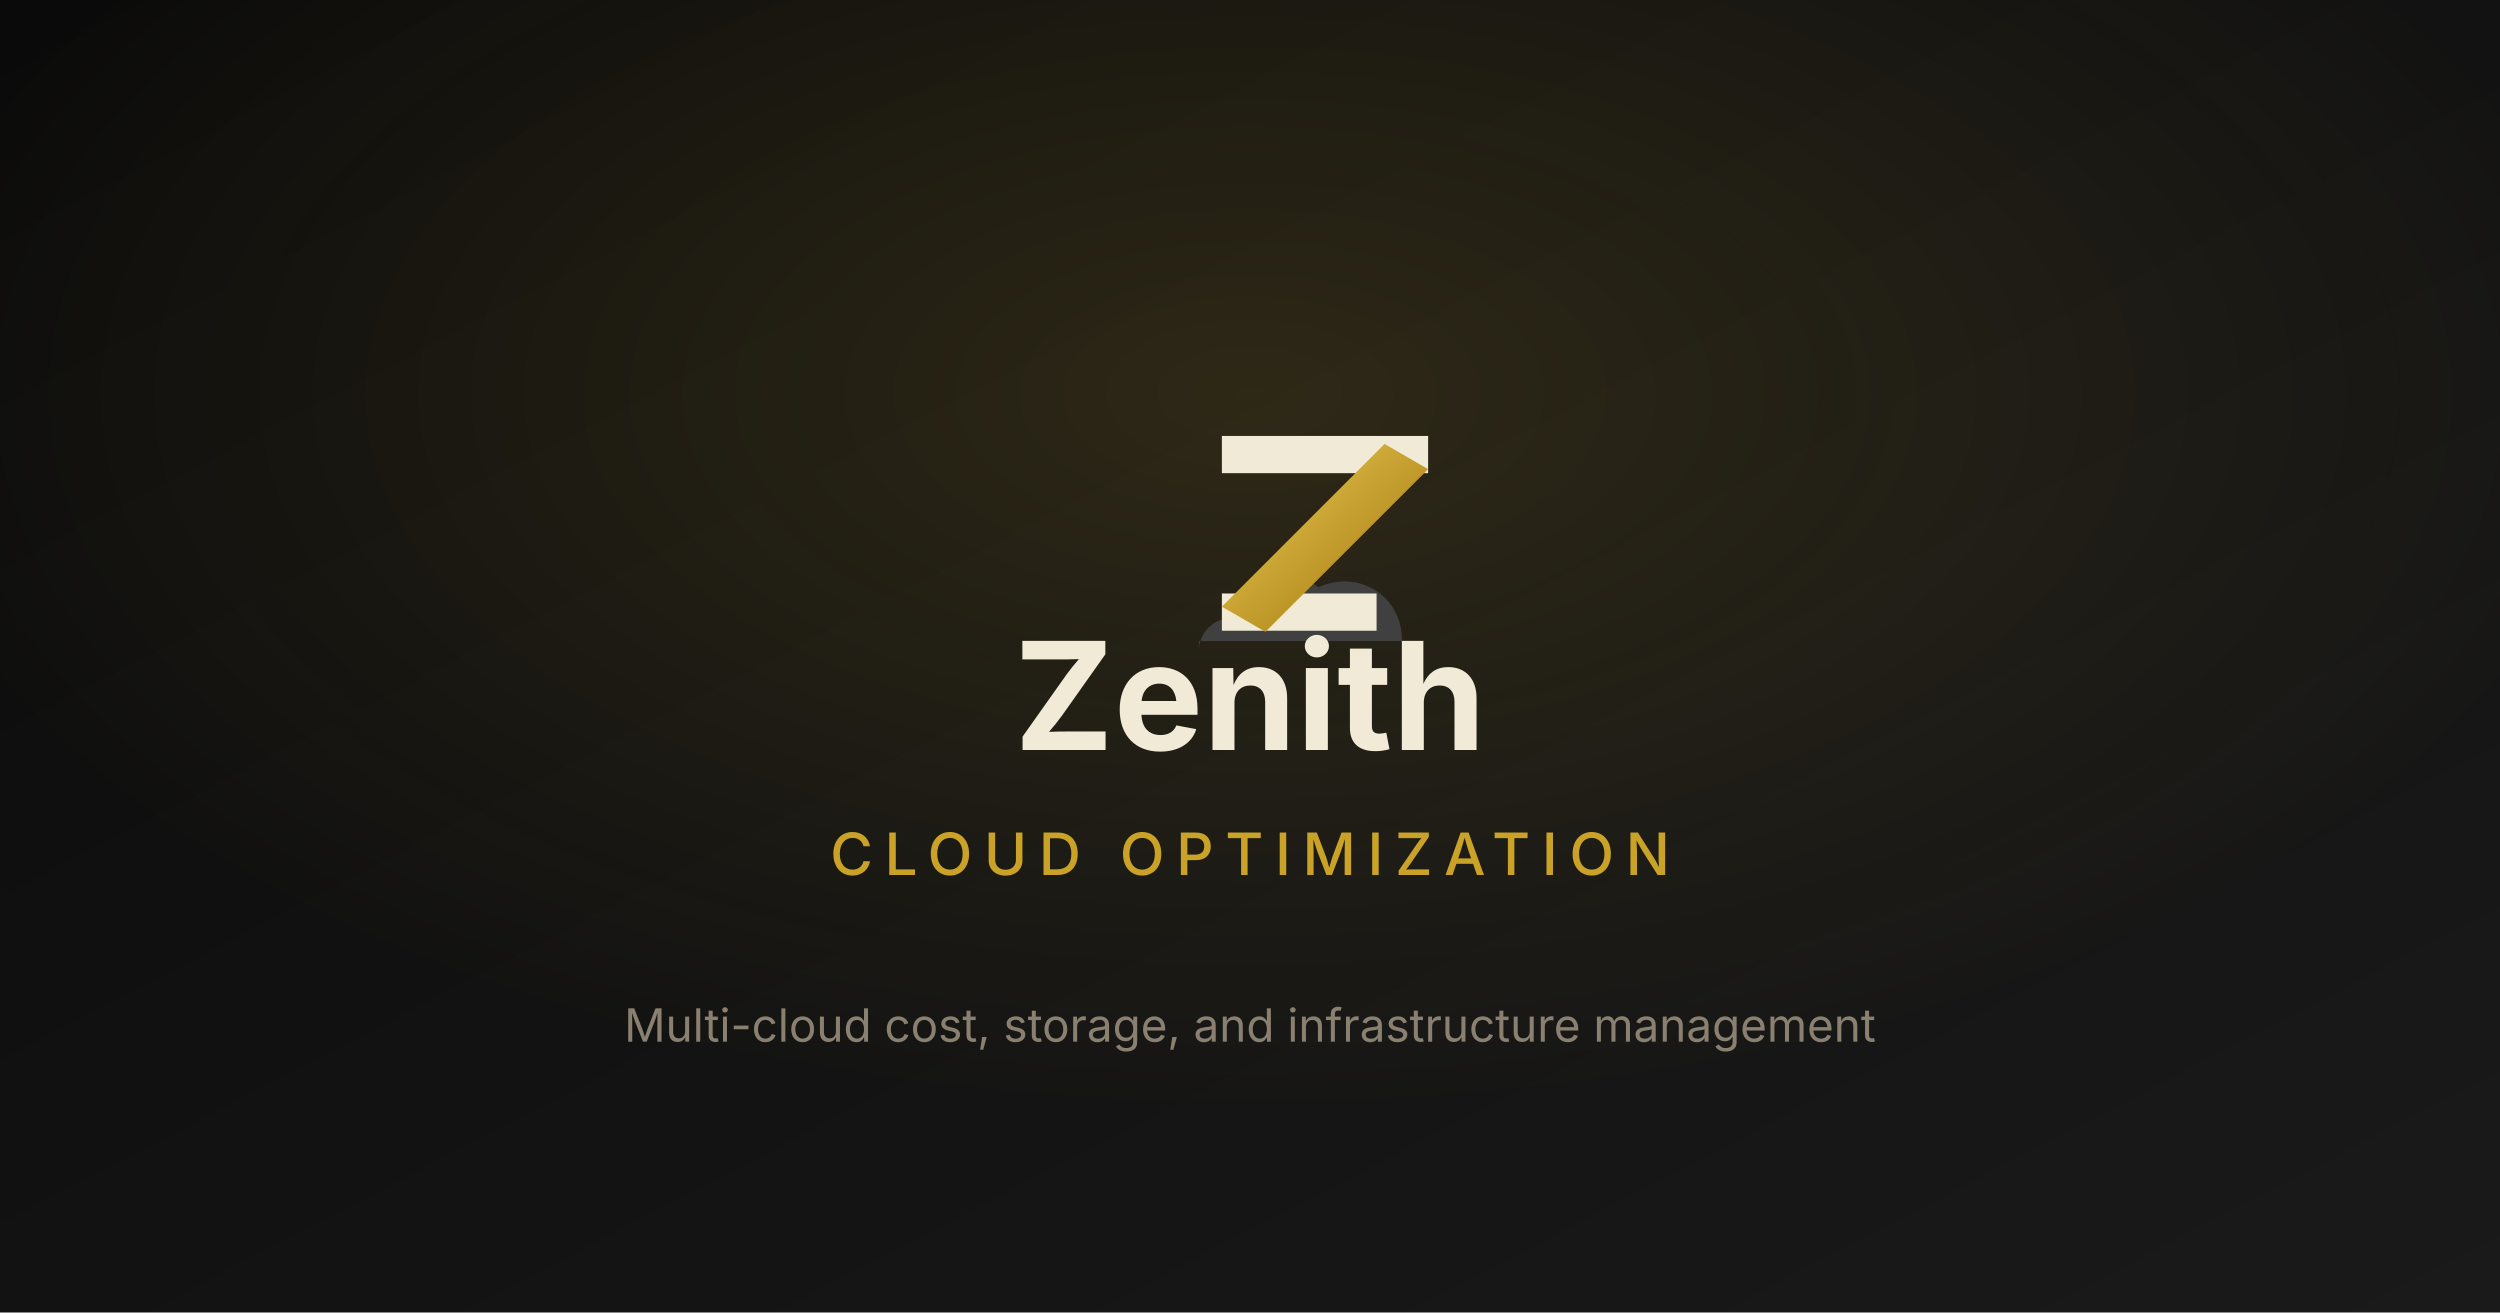
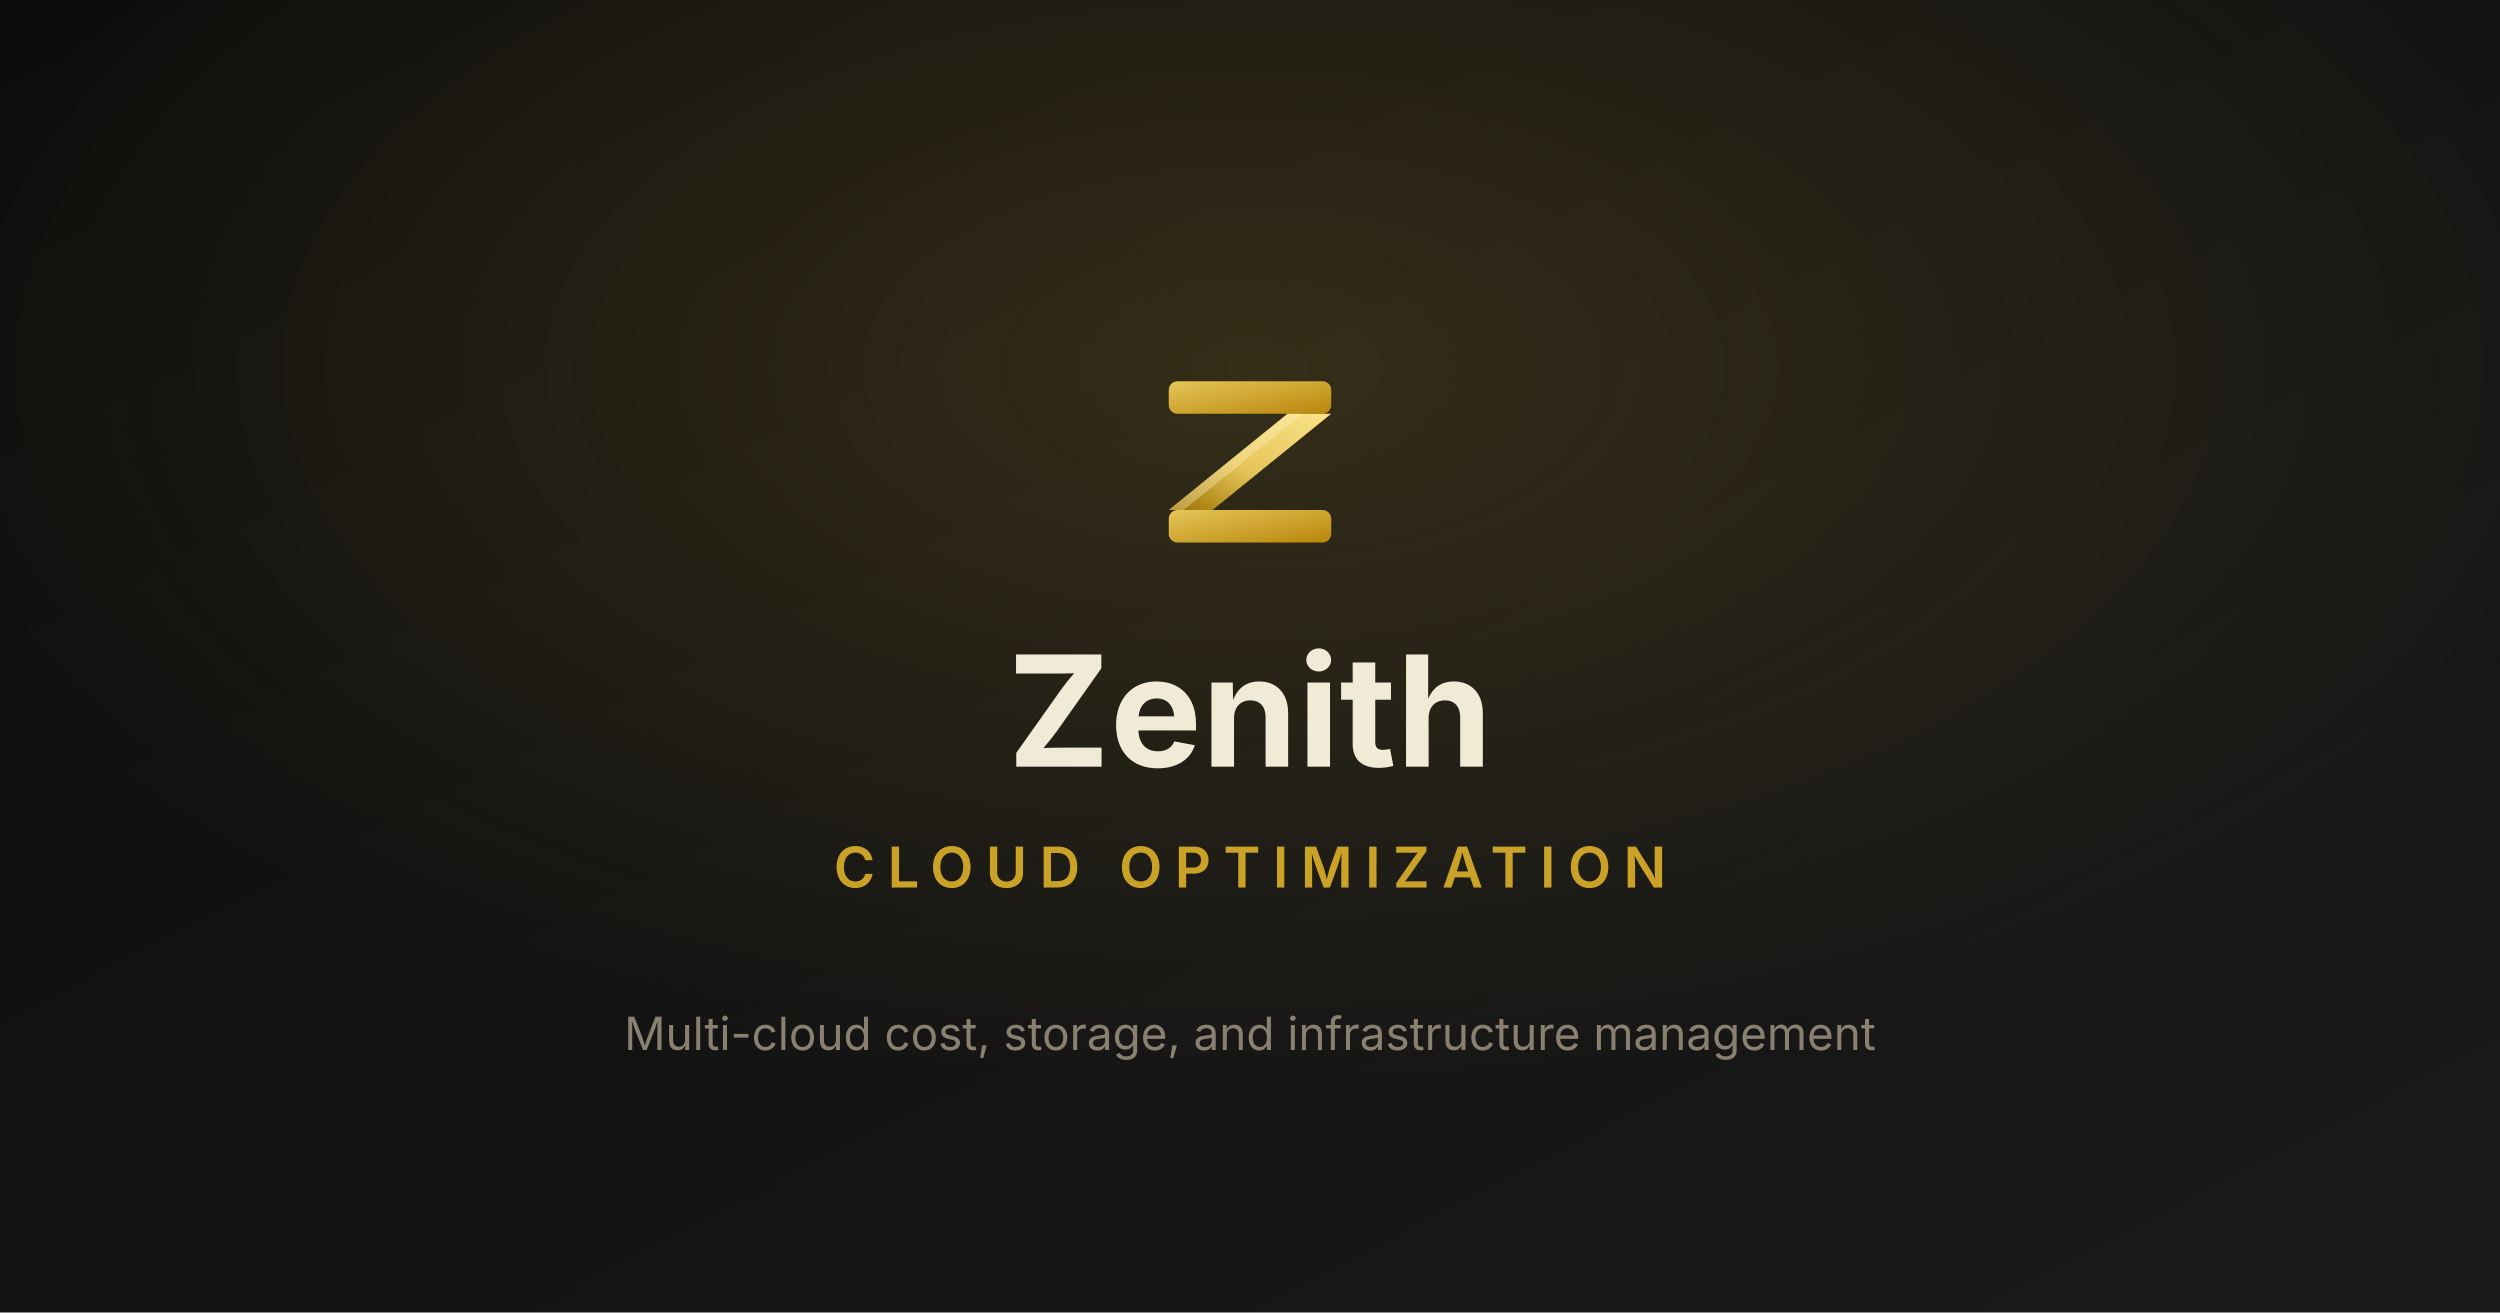
<svg xmlns="http://www.w3.org/2000/svg" width="1200" height="630" viewBox="0 0 1200 630">
  <defs>
    <linearGradient id="bg" x1="0%" y1="0%" x2="100%" y2="100%">
-       <stop offset="0%" stop-color="#0a0a0a" />
+       <stop offset="0%" stop-color="#0c0c0c" />
      <stop offset="100%" stop-color="#1a1a1a" />
    </linearGradient>
-     <linearGradient id="gold" x1="0%" y1="0%" x2="100%" y2="100%">
-       <stop offset="0%" stop-color="#f0d060" />
+     <linearGradient id="zBar" x1="0%" y1="0%" x2="100%" y2="100%">
+       <stop offset="0%" stop-color="#e6c558" />
+       <stop offset="100%" stop-color="#b8860b" />
+     </linearGradient>
+     <linearGradient id="zSlash" x1="100%" y1="0%" x2="0%" y2="100%">
+       <stop offset="0%" stop-color="#fbe38a" />
+       <stop offset="55%" stop-color="#e6c558" />
      <stop offset="100%" stop-color="#9a6f00" />
    </linearGradient>
-     <radialGradient id="glow" cx="50%" cy="30%" r="55%">
-       <stop offset="0%" stop-color="rgba(212,175,55,0.15)" />
+     <radialGradient id="glow" cx="50%" cy="28%" r="55%">
+       <stop offset="0%" stop-color="rgba(212,175,55,0.18)" />
      <stop offset="100%" stop-color="rgba(212,175,55,0)" />
    </radialGradient>
  </defs>
  <rect width="1200" height="630" fill="url(#bg)" />
  <rect width="1200" height="630" fill="url(#glow)" />
-   <g transform="translate(548 168) scale(5.5)">
-     <path fill="#404040" d="M5 26.2c0-1.4 1.1-2.6 2.5-2.8.4-2.2 2.4-3.8 4.8-3.8 1.2 0 2.3.4 3.1 1.1.7-.3 1.5-.5 2.3-.5 2.8 0 5 2.2 5 5v.2H5v-.2z" />
-     <path fill="#f0ead6" d="M7 7.5h18v3.25H7z" />
-     <path fill="#f0ead6" d="M7 21.25h13.5v3.25H7z" />
-     <path fill="url(#gold)" d="M21.2 8.2 25 10.4 10.8 24.6 7 22.4 21.2 8.2z" />
+   <g transform="translate(528 150) scale(3)">
+     <rect x="11" y="11" width="26" height="5.2" rx="1.4" fill="url(#zBar)" />
+     <rect x="11" y="31.6" width="26" height="5.2" rx="1.4" fill="url(#zBar)" />
+     <polygon fill="url(#zSlash)" points="30,16.2 37,16.2 18,31.6 11,31.6" />
+     <polygon fill="#fff3c4" opacity="0.35" points="30,16.2 32.4,16.2 13.4,31.6 11,31.6" />
  </g>
-   <text x="600" y="360" text-anchor="middle" font-family="Inter, system-ui, sans-serif" font-size="72" font-weight="700" fill="#f0ead6">Zenith</text>
-   <text x="600" y="420" text-anchor="middle" font-family="Inter, system-ui, sans-serif" font-size="28" font-weight="500" letter-spacing="0.2em" fill="#c9a227">CLOUD OPTIMIZATION</text>
-   <text x="600" y="500" text-anchor="middle" font-family="Inter, system-ui, sans-serif" font-size="22" fill="#8a8070">Multi-cloud cost, storage, and infrastructure management</text>
+   <text x="600" y="368" text-anchor="middle" font-family="Outfit, Inter, system-ui, sans-serif" font-size="74" font-weight="700" fill="#f0ead6">Zenith</text>
+   <text x="600" y="426" text-anchor="middle" font-family="Inter, system-ui, sans-serif" font-size="27" font-weight="600" letter-spacing="0.22em" fill="#c9a227">CLOUD OPTIMIZATION</text>
+   <text x="600" y="504" text-anchor="middle" font-family="Inter, system-ui, sans-serif" font-size="22" fill="#8a8070">Multi-cloud cost, storage, and infrastructure management</text>
</svg>
